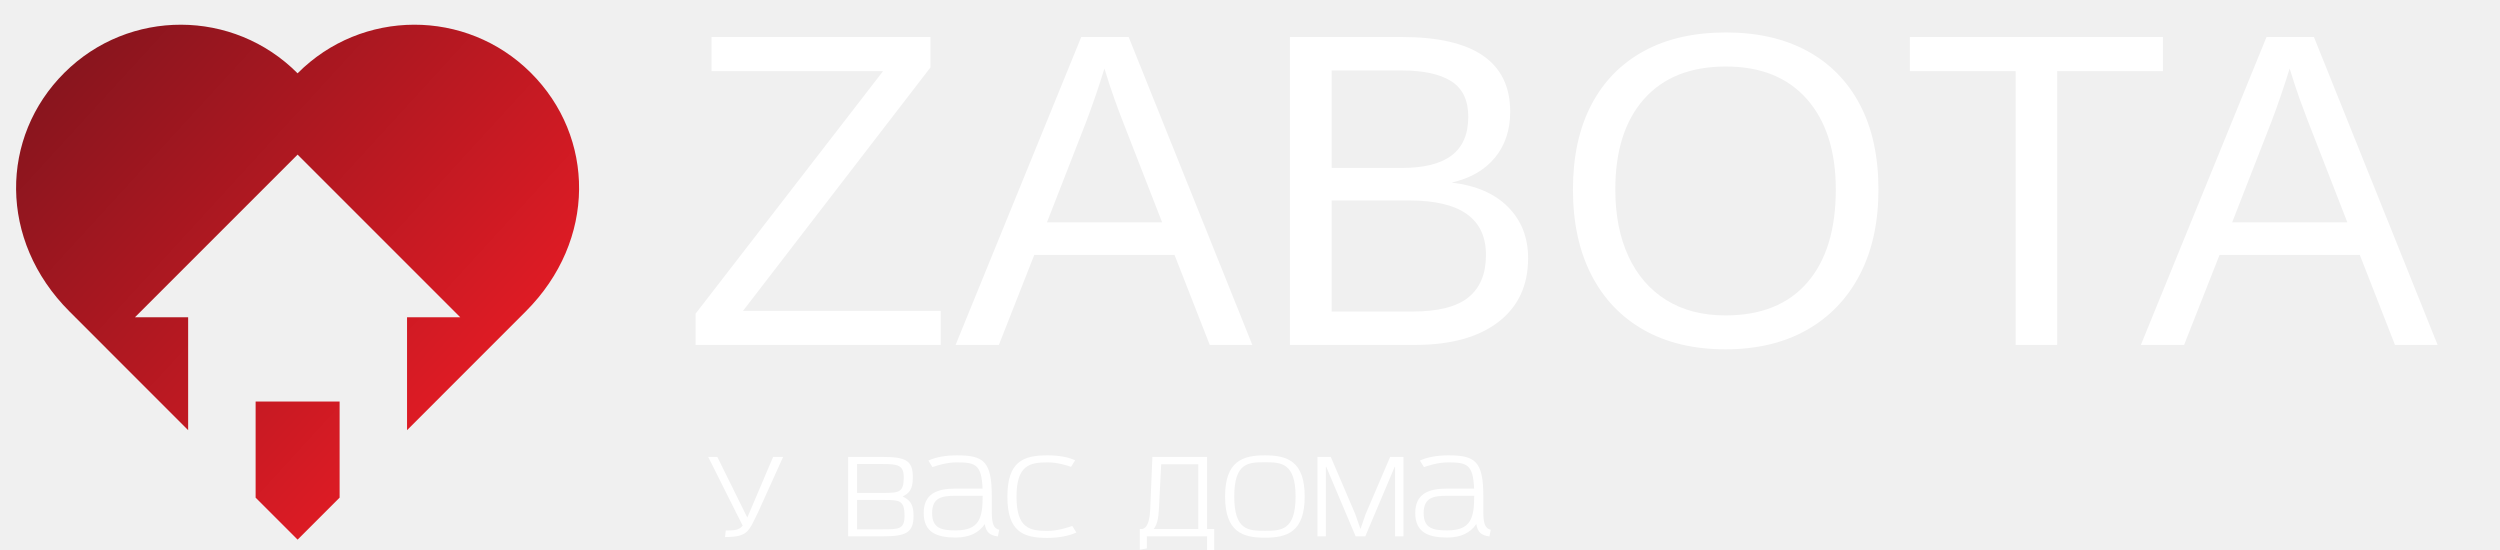
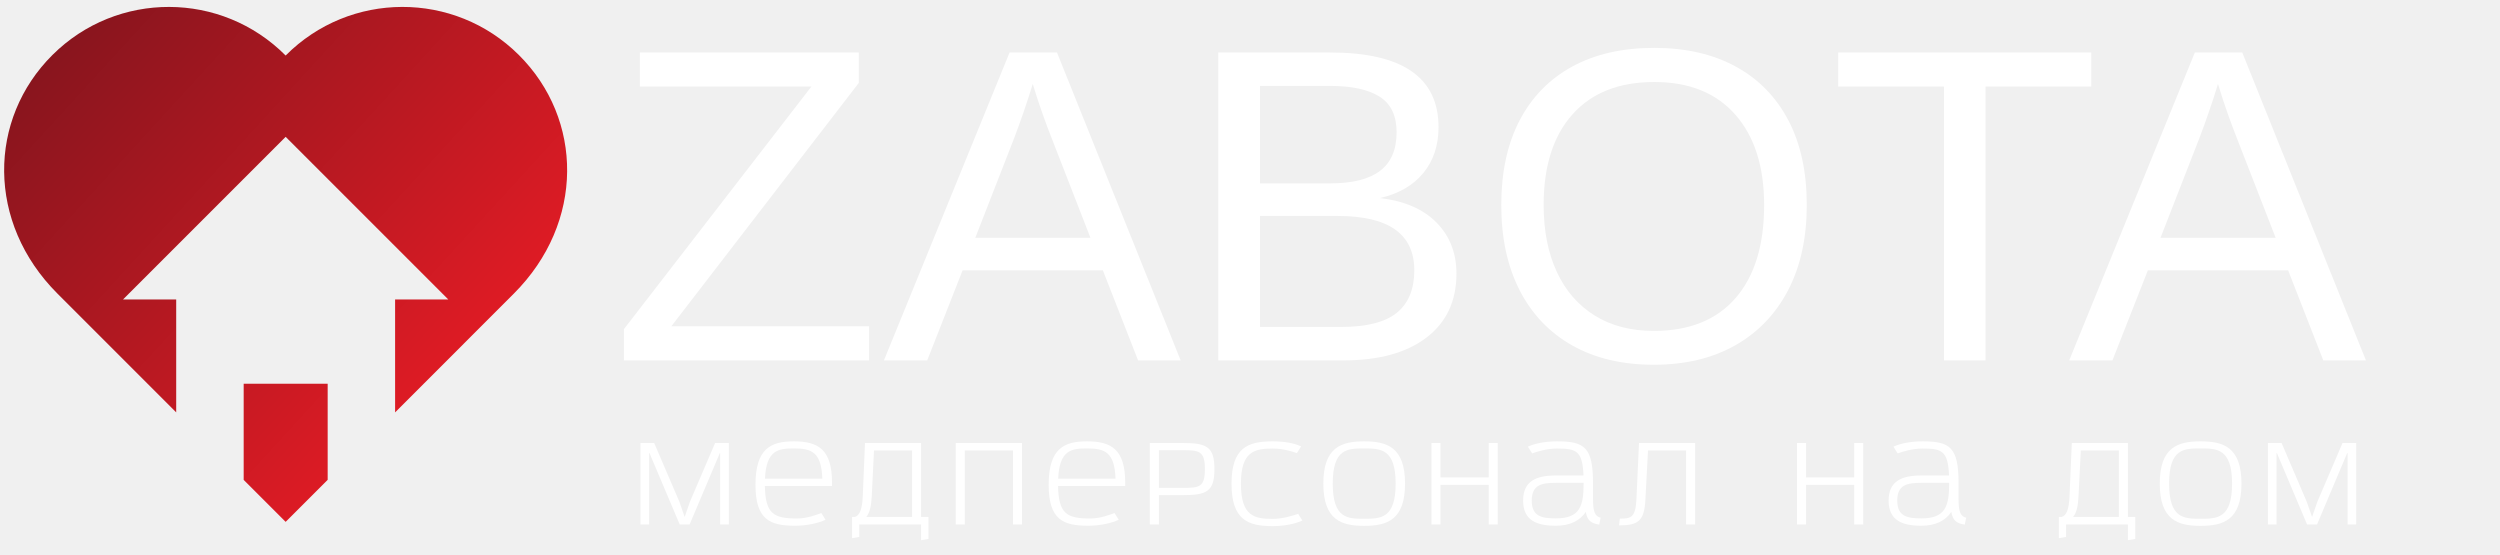
- <svg xmlns="http://www.w3.org/2000/svg" viewBox="0 0 455 100">
-   <g transform="matrix(1, 0, 0, 1, 283.9061, 74.00626)" style="">
-     <path fill="#ffffff" opacity="1" d="M-148.68-17.43L-112.69-17.43L-112.69-11.23L-157.31-11.23L-157.31-16.92L-123.19-61.06L-154.41-61.06L-154.41-67.27L-114.56-67.27L-114.56-61.74L-148.68-17.43Z" />
-     <path fill="#ffffff" opacity="1" d="M-70.14-27.61L-95.67-27.61L-102.11-11.23L-109.99-11.23L-87.12-67.27L-78.49-67.27L-55.98-11.23L-63.73-11.23L-70.14-27.61ZM-82.90-61.54L-82.90-61.54Q-83.58-59.31-84.51-56.59Q-85.45-53.86-86.24-51.79L-86.24-51.79L-93.36-33.54L-72.40-33.54L-79.60-52.03Q-80.16-53.43-81.07-55.97Q-81.99-58.52-82.90-61.54Z" />
-     <path fill="#ffffff" opacity="1" d="M-5.79-27.02L-5.79-27.02Q-5.79-19.54-11.24-15.38Q-16.68-11.23-26.39-11.23L-26.39-11.23L-49.14-11.23L-49.14-67.27L-28.77-67.27Q-18.91-67.27-13.98-63.86Q-9.05-60.46-9.05-53.66L-9.05-53.66Q-9.05-48.69-11.83-45.31Q-14.62-41.93-19.71-40.78L-19.71-40.78Q-13.02-39.98-9.41-36.30Q-5.79-32.63-5.79-27.02ZM-16.68-52.75L-16.68-52.75Q-16.68-57.28-19.79-59.23Q-22.89-61.18-28.77-61.18L-28.77-61.18L-41.54-61.18L-41.54-43.44L-28.77-43.44Q-22.69-43.44-19.69-45.73Q-16.68-48.02-16.68-52.75ZM-13.46-27.61L-13.46-27.61Q-13.46-37.52-27.38-37.52L-27.38-37.52L-41.54-37.52L-41.54-17.31L-26.79-17.31Q-19.83-17.31-16.64-19.90Q-13.46-22.48-13.46-27.61Z" />
-     <path fill="#ffffff" opacity="1" d="M57.97-39.51L57.97-39.51Q57.97-30.52 54.57-24.00Q51.16-17.47 44.92-13.95Q38.68-10.43 30.13-10.43L30.13-10.43Q21.54-10.43 15.31-13.93Q9.09-17.43 5.73-23.96Q2.37-30.48 2.37-39.51L2.37-39.51Q2.37-48.49 5.69-54.88Q9.01-61.26 15.23-64.68Q21.46-68.10 30.21-68.10L30.21-68.10Q38.80-68.10 45.02-64.72Q51.24-61.34 54.60-54.96Q57.97-48.57 57.97-39.51ZM50.21-39.51L50.21-39.51Q50.21-49.97 44.98-55.93Q39.75-61.90 30.21-61.90L30.21-61.90Q20.58-61.90 15.33-56.01Q10.08-50.12 10.08-39.51L10.08-39.51Q10.08-32.51 12.47-27.36Q14.85-22.21 19.35-19.40Q23.84-16.60 30.13-16.60L30.13-16.60Q39.83-16.60 45.02-22.58Q50.21-28.57 50.21-39.51Z" />
-     <path fill="#ffffff" opacity="1" d="M109.75-61.06L90.50-61.06L90.50-11.23L82.94-11.23L82.94-61.06L63.69-61.06L63.69-67.27L109.75-67.27L109.75-61.06Z" />
-     <path fill="#ffffff" opacity="1" d="M145.58-27.61L120.05-27.61L113.60-11.23L105.73-11.23L128.60-67.27L137.23-67.27L159.74-11.23L151.98-11.23L145.58-27.61ZM132.81-61.54L132.81-61.54Q132.14-59.31 131.20-56.59Q130.27-53.86 129.47-51.79L129.47-51.79L122.35-33.54L143.31-33.54L136.11-52.03Q135.56-53.43 134.64-55.97Q133.73-58.52 132.81-61.54Z" />
+ <svg xmlns="http://www.w3.org/2000/svg" viewBox="0 0 455 101">
+   <g transform="matrix(1, 0, 0, 1, 270.8622, 40.00459)" style="">
+     <path fill="#ffffff" opacity="1" d="M-148.68 19.38L-112.69 19.38L-112.69 25.59L-157.31 25.59L-157.31 19.90L-123.19-24.25L-154.41-24.25L-154.41-30.45L-114.56-30.45L-114.56-24.92L-148.68 19.38Z" />
+     <path fill="#ffffff" opacity="1" d="M-70.14 9.20L-95.67 9.20L-102.11 25.59L-109.99 25.59L-87.12-30.45L-78.49-30.45L-55.98 25.59L-63.73 25.59L-70.14 9.20ZM-82.90-24.72L-82.90-24.72Q-83.58-22.50-84.51-19.77Q-85.45-17.05-86.24-14.98L-86.24-14.98L-93.36 3.28L-72.40 3.28L-79.60-15.22Q-80.16-16.61-81.07-19.16Q-81.99-21.70-82.90-24.72Z" />
+     <path fill="#ffffff" opacity="1" d="M-5.79 9.80L-5.79 9.80Q-5.79 17.27-11.24 21.43Q-16.68 25.59-26.39 25.59L-26.39 25.59L-49.14 25.59L-49.14-30.45L-28.77-30.45Q-18.91-30.45-13.98-27.05Q-9.05-23.65-9.05-16.85L-9.05-16.85Q-9.05-11.88-11.83-8.50Q-14.62-5.12-19.71-3.96L-19.71-3.96Q-13.02-3.17-9.41 0.51Q-5.79 4.19-5.79 9.80ZM-16.68-15.93L-16.68-15.93Q-16.68-20.47-19.79-22.42Q-22.89-24.37-28.77-24.37L-28.77-24.37L-41.54-24.37L-41.54-6.63L-28.77-6.63Q-22.69-6.63-19.69-8.91Q-16.68-11.20-16.68-15.93ZM-13.46 9.20L-13.46 9.20Q-13.46-0.70-27.38-0.70L-27.38-0.70L-41.54-0.70L-41.54 19.50L-26.79 19.50Q-19.83 19.50-16.64 16.92Q-13.46 14.33-13.46 9.20Z" />
+     <path fill="#ffffff" opacity="1" d="M57.97-2.69L57.97-2.69Q57.97 6.30 54.57 12.82Q51.16 19.34 44.92 22.86Q38.68 26.38 30.13 26.38L30.13 26.38Q21.54 26.38 15.31 22.88Q9.09 19.38 5.73 12.86Q2.37 6.34 2.37-2.69L2.37-2.69Q2.37-11.68 5.69-18.06Q9.01-24.44 15.23-27.86Q21.46-31.29 30.21-31.29L30.21-31.29Q38.80-31.29 45.02-27.90Q51.24-24.52 54.60-18.14Q57.97-11.76 57.97-2.69ZM50.21-2.69L50.21-2.69Q50.21-13.15 44.98-19.12Q39.75-25.08 30.21-25.08L30.21-25.08Q20.58-25.08 15.33-19.19Q10.08-13.31 10.08-2.69L10.08-2.69Q10.08 4.31 12.47 9.46Q14.85 14.61 19.35 17.41Q23.84 20.22 30.13 20.22L30.13 20.22Q39.83 20.22 45.02 14.23Q50.21 8.25 50.21-2.69Z" />
+     <path fill="#ffffff" opacity="1" d="M109.75-24.25L90.50-24.25L90.50 25.59L82.94 25.59L82.94-24.25L63.69-24.25L63.69-30.45L109.75-30.45L109.75-24.25Z" />
+     <path fill="#ffffff" opacity="1" d="M145.58 9.20L120.05 9.20L113.60 25.59L105.73 25.59L128.60-30.45L137.23-30.45L159.74 25.59L151.98 25.59L145.58 9.20ZM132.81-24.72L132.81-24.72Q132.14-22.50 131.20-19.77Q130.27-17.05 129.47-14.98L129.47-14.98L122.35 3.28L143.31 3.28L136.11-15.22Q135.56-16.61 134.64-19.16Q133.73-21.70 132.81-24.72Z" />
  </g>
-   <g transform="matrix(1, 0, 0, 1, 290.2853, 90.5427)" style="">
-     <path fill="#ffffff" opacity="1" d="M-155.12 5.13C-155.75 5.90-156.49 6.01-158.20 6.01L-158.33 7.20C-154.06 7.20-154.01 6.10-152.26 2.57L-147.76-7.38L-149.58-7.38L-153.85 2.66L-154.28 3.65L-159.73-7.38L-161.39-7.38Z" />
+   <g transform="matrix(1, 0, 0, 1, 281.1082, 88.19544)" style="">
+     <path fill="#ffffff" opacity="1" d="M-148.46 7.26L-148.46-7.57L-150.96-7.57L-155.53 3.10L-156.50 5.89L-157.47 3.10L-162.05-7.57L-164.54-7.57L-164.54 7.26L-162.97 7.26L-162.97-5.73L-162.90-5.73L-157.40 7.26L-155.60 7.26L-150.10-5.73L-150.04-5.73L-150.04 7.26Z" />
+     <path fill="#ffffff" opacity="1" d="M-131.62 5.18C-132.50 5.48-134.17 6.17-136.04 6.17C-140.29 6.17-141.81 5.34-141.90 0.26L-129.68 0.26L-129.68-0.34C-129.68-6.42-132.22-7.87-136.64-7.87C-140.75-7.87-143.61-6.63-143.61 0.03C-143.61 6.40-140.98 7.49-136.38 7.49C-134.23 7.49-132.13 7.00-130.86 6.40ZM-141.88-1.08C-141.65-6.33-139.43-6.58-136.59-6.58C-133.31-6.58-131.62-5.84-131.44-1.08Z" />
+     <path fill="#ffffff" opacity="1" d="M-112.13 9.89L-112.13 5.89L-113.47 5.89L-113.47-7.57L-123.68-7.57L-124.09 2.24C-124.21 4.53-124.65 5.62-125.53 5.89L-126.03 5.89L-126.03 9.75L-124.72 9.52L-124.72 7.26L-113.47 7.26L-113.47 10.12ZM-115.11 5.89L-123.45 5.89C-122.85 5.18-122.55 4.02-122.45 2.15L-122.04-6.21L-115.11-6.21Z" />
+     <path fill="#ffffff" opacity="1" d="M-95.10 7.26L-95.10-7.57L-107.16-7.57L-107.16 7.26L-105.52 7.26L-105.52-6.21L-96.74-6.21L-96.74 7.26Z" />
+     <path fill="#ffffff" opacity="1" d="M-78.26 5.18C-79.14 5.48-80.80 6.17-82.68 6.17C-86.93 6.17-88.45 5.34-88.54 0.26L-76.32 0.26L-76.32-0.34C-76.32-6.42-78.86-7.87-83.28-7.87C-87.39-7.87-90.25-6.63-90.25 0.03C-90.25 6.40-87.62 7.49-83.02 7.49C-80.87 7.49-78.77 7.00-77.50 6.40ZM-88.52-1.08C-88.29-6.33-86.07-6.58-83.23-6.58C-79.95-6.58-78.26-5.84-78.08-1.08Z" />
+     <path fill="#ffffff" opacity="1" d="M-70.18 7.26L-70.18 1.92L-65.86 1.92C-61.47 1.92-60.08 1.25-60.08-2.81C-60.08-6.88-61.47-7.57-65.86-7.57L-71.84-7.57L-71.84 7.26ZM-61.82-2.75C-61.82 0.49-62.90 0.60-65.81 0.60L-70.18 0.60L-70.18-6.26L-65.81-6.26C-62.90-6.26-61.82-6.12-61.82-2.88Z" />
+     <path fill="#ffffff" opacity="1" d="M-44.84 5.32C-45.72 5.62-47.59 6.24-49.46 6.24C-52.81 6.24-55.26 5.76-55.26-0.16C-55.26-6.03-52.81-6.56-49.46-6.56C-47.59-6.56-45.95-6.03-45.07-5.73L-44.31-6.95C-45.58-7.55-47.36-7.87-49.50-7.87C-54.03-7.87-56.97-6.70-56.97-0.16C-56.97 6.38-54.03 7.56-49.50 7.56C-47.36 7.56-45.35 7.14-44.08 6.54Z" />
+     <path fill="#ffffff" opacity="1" d="M-32.83-6.58C-29.89-6.58-27.10-6.56-27.10-0.18C-27.10 6.19-29.85 6.22-32.83 6.22C-35.85 6.22-38.55 6.19-38.55-0.18C-38.55-6.56-35.85-6.58-32.83-6.58ZM-40.26-0.18C-40.26 6.47-36.94 7.51-32.83 7.51C-28.71 7.51-25.39 6.47-25.39-0.18C-25.39-6.83-28.71-7.87-32.83-7.87C-36.94-7.87-40.26-6.83-40.26-0.18Z" />
+     <path fill="#ffffff" opacity="1" d="M-8.52 7.26L-8.52-7.57L-10.16-7.57L-10.16-1.31L-18.94-1.31L-18.94-7.57L-20.58-7.57L-20.58 7.26L-18.94 7.26L-18.94 0.05L-10.16 0.05L-10.16 7.26Z" />
+     <path fill="#ffffff" opacity="1" d="M10.21 6.03C9.22 5.78 8.82 5.02 8.82 2.71L8.82 0.12L8.82-0.25C8.82-6.79 7.28-7.87 2.29-7.87C0.14-7.87-1.76-7.50-3.03-6.90L-2.26-5.68C-1.39-5.98 0.37-6.56 2.24-6.56C5.73-6.56 6.91-6.21 7.09-1.66L2.06-1.66C-1.48-1.66-3.90-0.67-3.90 2.91C-3.90 6.49-1.48 7.49 2.06 7.49C4.62 7.49 6.42 6.59 7.51 4.97C7.76 6.47 8.41 7.07 9.96 7.28ZM7.11-0.27C7.11 3.88 6.47 6.15 2.08 6.15C-0.51 6.15-2.33 5.80-2.33 2.91C-2.33 0.03-0.53-0.32 2.06-0.32L7.11-0.32Z" />
+     <path fill="#ffffff" opacity="1" d="M27.40 7.26L27.40-7.57L17.19-7.57L16.72 2.71C16.56 6.08 15.66 6.19 13.70 6.19L13.56 7.42C17.02 7.42 18.18 6.68 18.36 2.61L18.83-6.21L25.76-6.21L25.76 7.26Z" />
    <path fill="#ffffff" opacity="1" d="" />
-     <path fill="#ffffff" opacity="1" d="M-129.64 7.07C-125.37 7.07-124.02 6.39-124.02 3.33C-124.02 1.08-124.78 0.43-126.00-0.18C-124.78-0.81-124.15-1.46-124.15-3.71C-124.15-6.77-125.46-7.38-129.73-7.38L-135.92-7.38L-135.92 7.07ZM-134.30 5.79L-134.30 0.45L-129.33 0.45C-126.70 0.48-125.66 0.41-125.66 3.33C-125.66 5.81-126.76 5.79-129.60 5.79ZM-134.30-0.83L-134.30-6.09L-129.69-6.09C-126.85-6.09-125.80-5.89-125.80-3.64C-125.80-0.94-126.70-0.85-129.33-0.83Z" />
-     <path fill="#ffffff" opacity="1" d="M-108.43 5.88C-109.39 5.63-109.78 4.89-109.78 2.64L-109.78 0.12L-109.78-0.24C-109.78-6.61-111.28-7.67-116.14-7.67C-118.24-7.67-120.08-7.31-121.32-6.72L-120.58-5.53C-119.72-5.82-118.01-6.39-116.19-6.39C-112.79-6.39-111.64-6.05-111.46-1.62L-116.37-1.62C-119.81-1.62-122.17-0.65-122.17 2.84C-122.17 6.33-119.81 7.29-116.37 7.29C-113.87 7.29-112.12 6.42-111.06 4.84C-110.81 6.30-110.18 6.89-108.67 7.09ZM-111.44-0.27C-111.44 3.78-112.07 5.99-116.35 5.99C-118.87 5.99-120.64 5.65-120.64 2.84C-120.64 0.03-118.89-0.31-116.37-0.31L-111.44-0.31Z" />
-     <path fill="#ffffff" opacity="1" d="M-95.13 5.18C-95.98 5.47-97.81 6.08-99.63 6.08C-102.89 6.08-105.28 5.61-105.28-0.15C-105.28-5.87-102.89-6.39-99.63-6.39C-97.81-6.39-96.21-5.87-95.35-5.58L-94.61-6.77C-95.85-7.35-97.58-7.67-99.67-7.67C-104.08-7.67-106.94-6.52-106.94-0.15C-106.94 6.21-104.08 7.36-99.67 7.36C-97.58 7.36-95.62 6.96-94.39 6.37Z" />
+     <path fill="#ffffff" opacity="1" d="M58.00 7.26L58.00-7.57L56.36-7.57L56.36-1.31L47.59-1.31L47.59-7.57L45.95-7.57L45.95 7.26L47.59 7.26L47.59 0.05L56.36 0.05L56.36 7.26Z" />
+     <path fill="#ffffff" opacity="1" d="M76.74 6.03C75.74 5.78 75.35 5.02 75.35 2.71L75.35 0.12L75.35-0.25C75.35-6.79 73.80-7.87 68.81-7.87C66.67-7.87 64.77-7.50 63.50-6.90L64.26-5.68C65.14-5.98 66.90-6.56 68.77-6.56C72.26-6.56 73.43-6.21 73.62-1.66L68.58-1.66C65.05-1.66 62.62-0.67 62.62 2.91C62.62 6.49 65.05 7.49 68.58 7.49C71.15 7.49 72.95 6.59 74.03 4.97C74.29 6.47 74.94 7.07 76.48 7.28ZM73.64-0.27C73.64 3.88 73.00 6.15 68.61 6.15C66.02 6.15 64.19 5.80 64.19 2.91C64.19 0.03 66.00-0.32 68.58-0.32L73.64-0.32Z" />
    <path fill="#ffffff" opacity="1" d="" />
-     <path fill="#ffffff" opacity="1" d="M-69.30 9.63L-69.30 5.74L-70.60 5.74L-70.60-7.38L-80.55-7.38L-80.95 2.19C-81.07 4.41-81.49 5.47-82.35 5.74L-82.84 5.74L-82.84 9.50L-81.56 9.27L-81.56 7.07L-70.60 7.07L-70.60 9.86ZM-72.20 5.74L-80.32 5.74C-79.74 5.04-79.45 3.92-79.36 2.10L-78.95-6.05L-72.20-6.05Z" />
-     <path fill="#ffffff" opacity="1" d="M-60.07-6.41C-57.22-6.41-54.49-6.39-54.49-0.18C-54.49 6.03-57.17 6.06-60.07 6.06C-63.02 6.06-65.65 6.03-65.65-0.18C-65.65-6.39-63.02-6.41-60.07-6.41ZM-67.32-0.18C-67.32 6.30-64.08 7.32-60.07 7.32C-56.07 7.32-52.83 6.30-52.83-0.18C-52.83-6.66-56.07-7.67-60.07-7.67C-64.08-7.67-67.32-6.66-67.32-0.18Z" />
-     <path fill="#ffffff" opacity="1" d="M-34.85 7.07L-34.85-7.38L-37.28-7.38L-41.74 3.02L-42.68 5.74L-43.63 3.02L-48.08-7.38L-50.51-7.38L-50.51 7.07L-48.98 7.07L-48.98-5.58L-48.91-5.58L-43.56 7.07L-41.80 7.07L-36.45-5.58L-36.38-5.58L-36.38 7.07Z" />
-     <path fill="#ffffff" opacity="1" d="M-18.97 5.88C-19.93 5.63-20.32 4.89-20.32 2.64L-20.32 0.12L-20.32-0.24C-20.32-6.61-21.82-7.67-26.68-7.67C-28.78-7.67-30.62-7.31-31.86-6.72L-31.12-5.53C-30.26-5.82-28.55-6.39-26.73-6.39C-23.33-6.39-22.18-6.05-22.00-1.62L-26.91-1.62C-30.35-1.62-32.71-0.65-32.71 2.84C-32.71 6.33-30.35 7.29-26.91 7.29C-24.41 7.29-22.66 6.42-21.60 4.84C-21.35 6.30-20.72 6.89-19.21 7.09ZM-21.98-0.27C-21.98 3.78-22.61 5.99-26.89 5.99C-29.41 5.99-31.18 5.65-31.18 2.84C-31.18 0.03-29.43-0.31-26.91-0.31L-21.98-0.31Z" />
+     <path fill="#ffffff" opacity="1" d="M107.51 9.89L107.51 5.89L106.17 5.89L106.17-7.57L95.96-7.57L95.54 2.24C95.43 4.53 94.99 5.62 94.11 5.89L93.60 5.89L93.60 9.75L94.92 9.52L94.92 7.26L106.17 7.26L106.17 10.12ZM104.53 5.89L96.19 5.89C96.79 5.18 97.09 4.02 97.18 2.15L97.60-6.21L104.53-6.21Z" />
+     <path fill="#ffffff" opacity="1" d="M119.40-6.58C122.34-6.58 125.13-6.56 125.13-0.18C125.13 6.19 122.38 6.22 119.40 6.22C116.38 6.22 113.67 6.19 113.67-0.18C113.67-6.56 116.38-6.58 119.40-6.58ZM111.97-0.18C111.97 6.47 115.29 7.51 119.40 7.51C123.52 7.51 126.84 6.47 126.84-0.18C126.84-6.83 123.52-7.87 119.40-7.87C115.29-7.87 111.97-6.83 111.97-0.18Z" />
+     <path fill="#ffffff" opacity="1" d="M147.72 7.26L147.72-7.57L145.23-7.57L140.66 3.10L139.69 5.89L138.71 3.10L134.14-7.57L131.65-7.57L131.65 7.26L133.22 7.26L133.22-5.73L133.29-5.73L138.78 7.26L140.59 7.26L146.08-5.73L146.15-5.73L146.15 7.26Z" />
  </g>
-   <g transform="matrix(1.236475, 0, 0, 1.236475, 54.1615, 51.35526)">
-     <linearGradient id="SVGID_42619" gradientUnits="userSpaceOnUse" gradientTransform="matrix(1 0 0 1 8.341683 14.60794)" x1="0" y1="0" x2="82.87" y2="75.795">
+   <g transform="matrix(1.236475, 0, 0, 1.236475, 51.9877, 48.1191)">
+     <linearGradient id="SVGID_68951" gradientUnits="userSpaceOnUse" gradientTransform="matrix(1 0 0 1 8.341683 14.60794)" x1="0" y1="0" x2="82.87" y2="75.795">
      <stop offset="0" style="stop-color:rgb(125,20,29);stop-opacity: 1" />
      <stop offset="1" style="stop-color:rgb(255,30,39);stop-opacity: 1" />
    </linearGradient>
-     <path style="stroke: none; stroke-width: 0; stroke-dasharray: none; stroke-linecap: butt; stroke-dashoffset: 0; stroke-linejoin: miter; stroke-miterlimit: 4; fill: url(#SVGID_42619); fill-rule: nonzero; opacity: 1;" transform=" translate(-49.7766, -52.50527)" d="m 83.367 56.805 c -5.113 5.109 -11.566 11.566 -17.48 17.484 v -16.621 h 7.828 l -23.938 -23.938 l -23.938 23.938 h 7.828 v 16.621 c -5.914 -5.918 -12.371 -12.371 -17.48 -17.484 c -10.449 -10.449 -10.227 -25.684 -0.727 -35.133 c 9.5 -9.453 24.867 -9.41 34.316 0.09 c 9.453 -9.504 24.816 -9.543 34.316 -0.09 c 9.5 9.449 9.723 24.684 -0.727 35.133 z m -39.773 27.414 c 2.988 2.988 5.234 5.238 6.184 6.184 c 0.949 -0.949 3.195 -3.195 6.184 -6.184 v -14.145 h -12.363 v 14.145 z" stroke-linecap="round" />
+     <path style="stroke: none; stroke-width: 0; stroke-dasharray: none; stroke-linecap: butt; stroke-dashoffset: 0; stroke-linejoin: miter; stroke-miterlimit: 4; fill: url(#SVGID_68951); fill-rule: nonzero; opacity: 1;" transform=" translate(-49.7766, -52.50527)" d="m 83.367 56.805 c -5.113 5.109 -11.566 11.566 -17.48 17.484 v -16.621 h 7.828 l -23.938 -23.938 l -23.938 23.938 h 7.828 v 16.621 c -5.914 -5.918 -12.371 -12.371 -17.48 -17.484 c -10.449 -10.449 -10.227 -25.684 -0.727 -35.133 c 9.5 -9.453 24.867 -9.41 34.316 0.09 c 9.453 -9.504 24.816 -9.543 34.316 -0.09 c 9.5 9.449 9.723 24.684 -0.727 35.133 z m -39.773 27.414 c 2.988 2.988 5.234 5.238 6.184 6.184 c 0.949 -0.949 3.195 -3.195 6.184 -6.184 v -14.145 h -12.363 v 14.145 z" stroke-linecap="round" />
  </g>
-   <g transform="matrix(1, 0, 0, 1, 220.1434, 42.66434)" style="">
+   <g transform="matrix(1, 0, 0, 1, 650.0996, 247.9781)" style="">
    <path fill="#545454" opacity="1" d="" />
  </g>
</svg>
